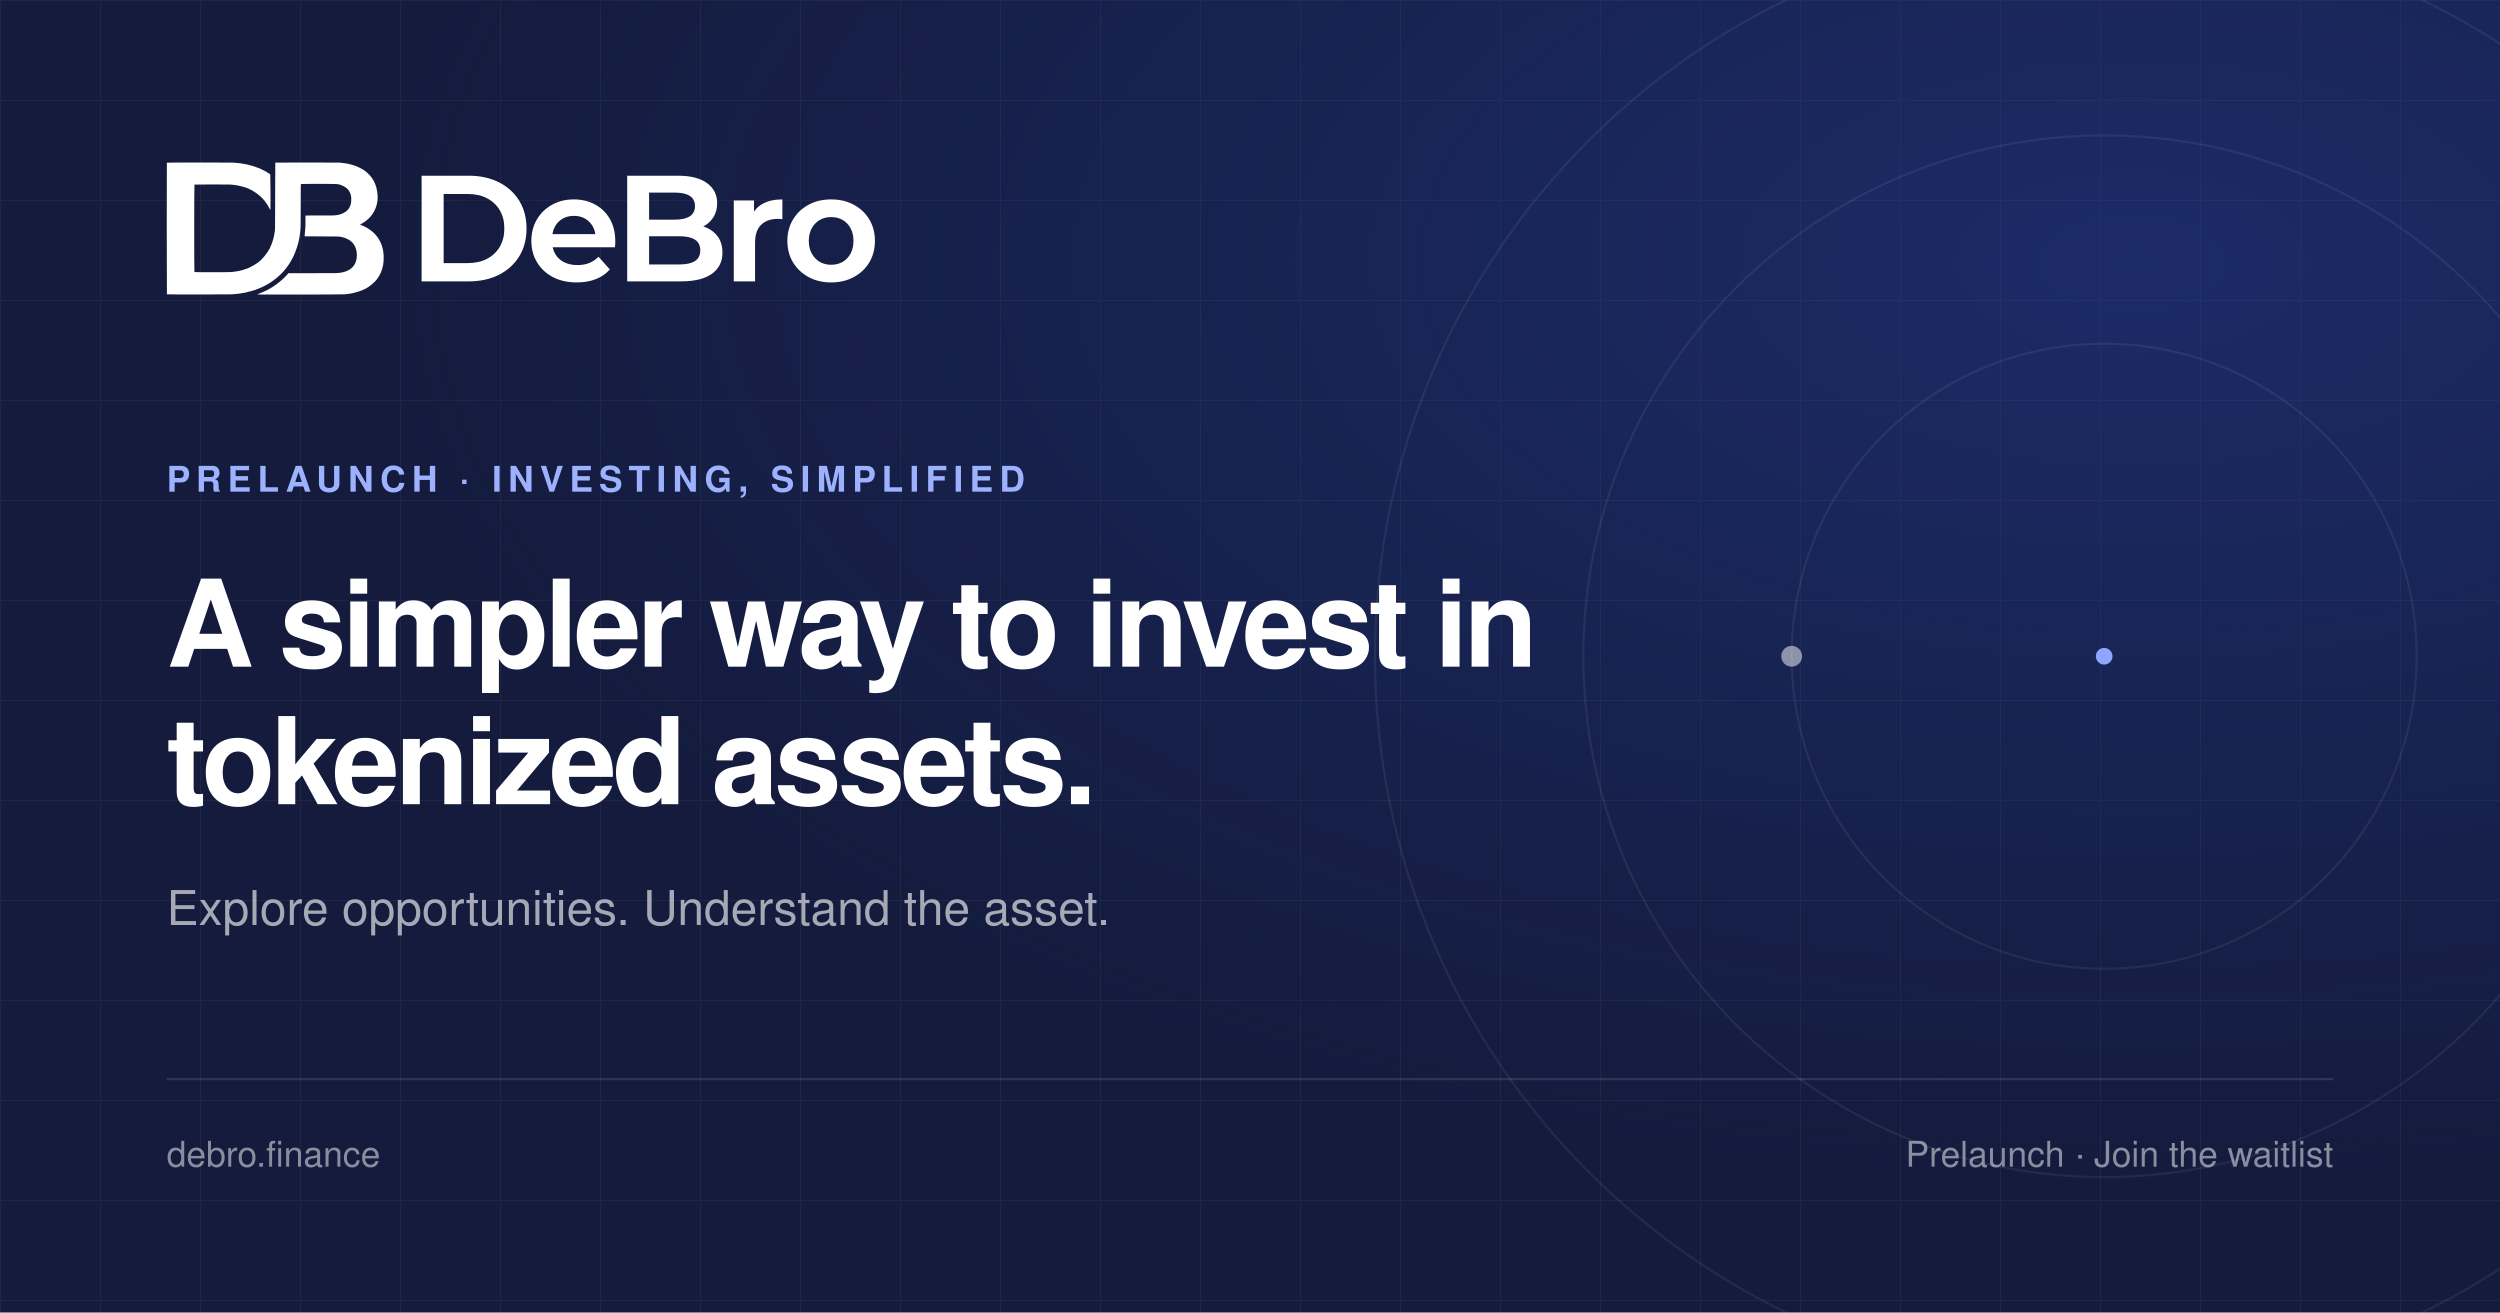
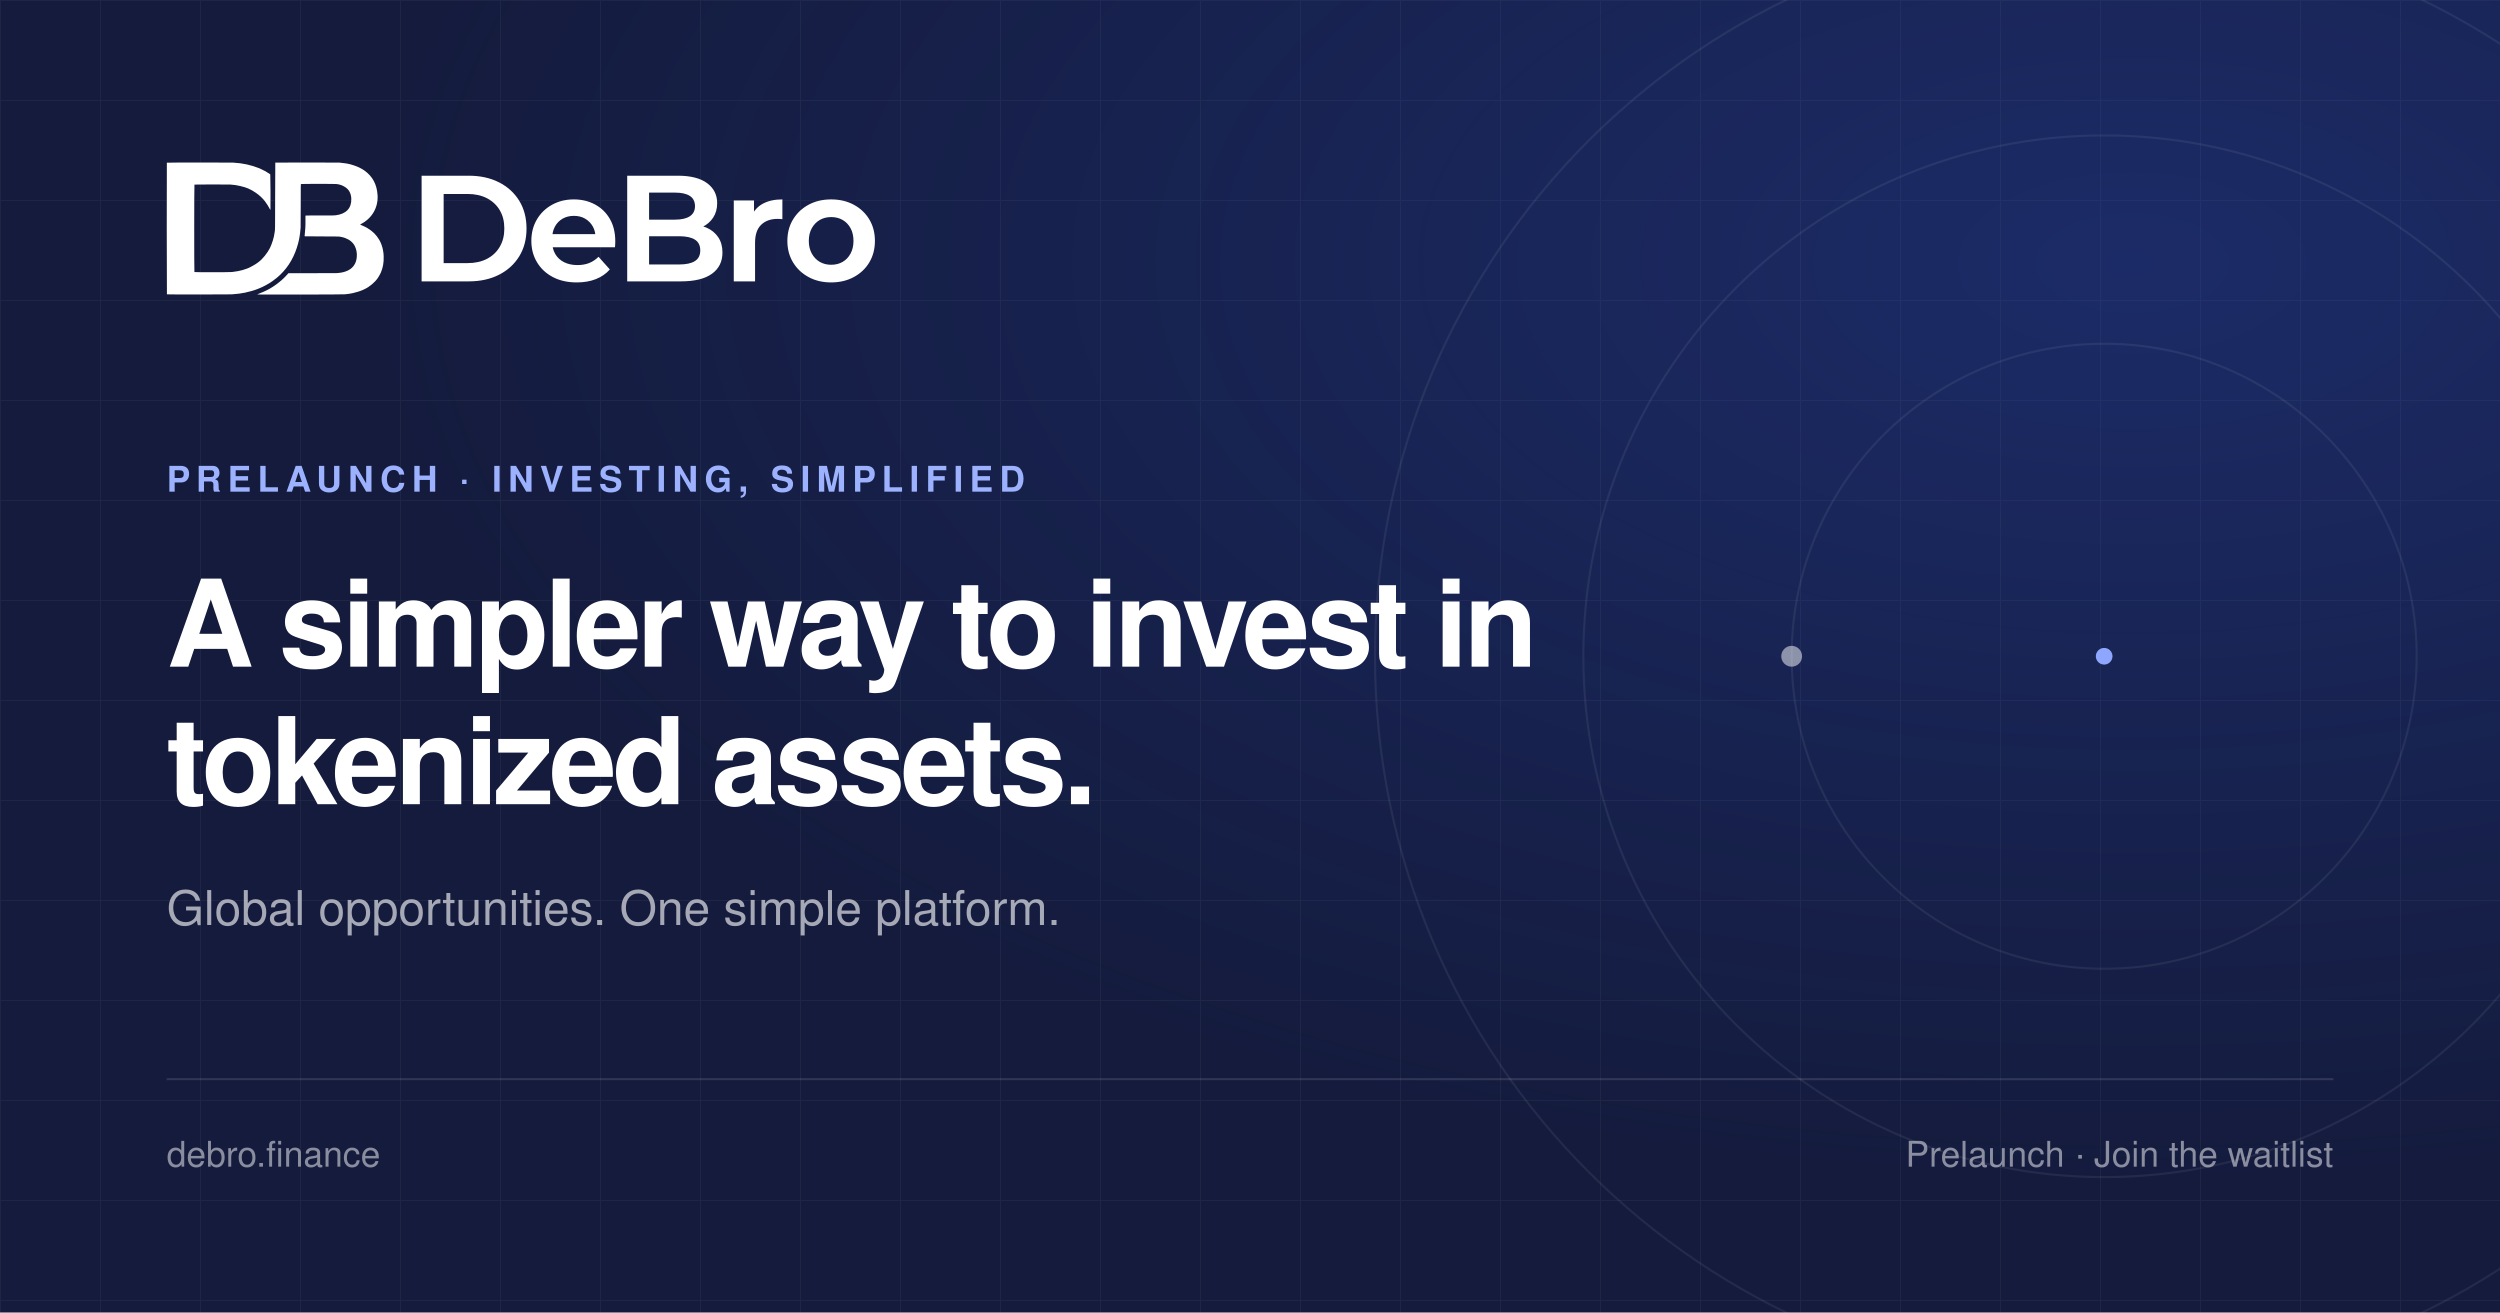
<svg xmlns="http://www.w3.org/2000/svg" width="1200" height="630" viewBox="0 0 1200 630">
  <rect width="1200" height="630" fill="#141B3D" />
  <defs>
    <pattern id="grid" width="48" height="48" patternUnits="userSpaceOnUse">
      <path d="M48 0H0V48" fill="none" stroke="#FFFFFF" stroke-opacity="0.045" />
    </pattern>
    <radialGradient id="glow" cx="0.85" cy="0.2" r="0.7">
      <stop offset="0" stop-color="#2F55D4" stop-opacity="0.28" />
      <stop offset="1" stop-color="#2F55D4" stop-opacity="0" />
    </radialGradient>
  </defs>
  <rect width="1200" height="630" fill="url(#grid)" />
  <rect width="1200" height="630" fill="url(#glow)" />
  <g fill="none" stroke="#FFFFFF" stroke-opacity="0.07">
    <circle cx="1010" cy="315" r="150" />
    <circle cx="1010" cy="315" r="250" />
    <circle cx="1010" cy="315" r="350" />
  </g>
  <circle cx="1010" cy="315" r="4" fill="#8FA6FF" />
  <circle cx="860" cy="315" r="5" fill="#FFFFFF" fill-opacity="0.5" />
  <svg x="80" y="78" width="340" height="63.4" viewBox="0 0 2521.63 470.32">
    <g fill="#FFF">
      <path fill-rule="evenodd" d="M335.06 470.06C328.45 469.98 323 469.88 322.95 469.84C322.6 469.53 323.1 469.1 324.36 468.65C331.01 466.2 336.27 464.06 342.1 461.43C344.15 460.49 346.12 459.61 346.47 459.46C374.61 447.43 405.78 424.81 427.33 400.8C429.31 398.6 431.48 396.2 432.16 395.46L433.4 394.14L516.18 394.14C566.87 394.14 601.27 394.01 604.9 393.83C652.95 391.3 678.07 367.95 676.85 326.95C676.55 317 674.72 309.26 670.21 298.68C666.71 290.48 657.53 280.5 648.63 275.23C642 271.29 631.81 267.2 625.85 266.08C624.98 265.91 622.98 265.48 621.4 265.11C613.38 263.28 617.81 263.4 552.1 263.21C518.92 263.13 491.6 262.93 491.38 262.79C490.92 262.49 490.88 259.86 491.3 256.95C491.56 255.14 492.26 247.36 493.17 236.01C493.91 226.81 494.15 217.23 493.95 203.83C493.77 191.63 493.8 189.84 494.22 189.3C494.7 188.68 495.08 188.66 545.58 188.64C595.82 188.61 596.53 188.6 601.77 187.94C638.61 183.25 658.06 162.81 657.15 129.76C656.62 110.78 649.35 96.68 635.48 87.8C625.4 81.34 618.37 78.74 605.68 76.74C600.27 75.89 478.48 75.9 477.62 76.75C477.12 77.25 477.08 81.96 477.01 152.04C476.96 197.44 476.8 228.45 476.61 231.01C475.8 242.19 474.32 255.6 473.18 262.26C472.11 268.63 471.58 271.54 471.46 271.95C471.38 272.21 471.1 273.68 470.83 275.21C469.72 281.58 466.72 292.78 463.28 303.35C448.91 347.6 424.86 383.58 391.31 411.03C383.45 417.46 369.66 427.46 366.4 429.11C365.66 429.48 363.82 430.53 362.3 431.45C347.12 440.65 332.42 447.48 313.5 454.11C306.6 456.53 297.78 458.89 278.35 463.53C268.35 465.9 248.02 468.49 231.31 469.5C219.41 470.23 1.22 470.18 0.62 469.45C-0.02 468.66 -0.27 1.9 0.37 0.7C0.75 -0.01 223.53 -0.3 236.15 0.4C270.46 2.28 300.31 8.75 330.37 20.85C334.32 22.44 346.15 28.24 349.58 30.28C364.17 38.9 367.73 41.16 368.62 42.36C369.26 43.23 369.9 164.98 369.28 167.5C368.96 168.84 368.2 168.21 366.81 165.45C362.3 156.46 357.31 148.54 349.58 138.05C342.65 128.64 329.98 116.74 318.18 108.54C307.71 101.26 301.63 97.8 290.22 92.59C284.43 89.95 273.97 86.71 262.1 83.88C249.2 80.81 240.96 79.56 226.77 78.53C219.3 77.98 99.4 78.09 98.63 78.64C97.65 79.36 97.52 389.1 98.52 390.1C99.42 391 224.73 390.88 232.4 389.96C247.37 388.19 261 385.68 269.43 383.13C276.33 381.04 280.02 379.84 283.35 378.6C285.4 377.83 288.01 376.86 289.12 376.45C296.68 373.64 316.72 362.3 323.38 357.05C324.43 356.23 326.2 354.89 327.31 354.08C340.77 344.31 358.67 322.15 367.47 304.38C374.77 289.59 382.01 266.15 383.63 251.95C383.75 251 384.03 249.18 384.28 247.89C385.85 239.68 385.82 242.31 385.98 117.2C386.11 31.33 386.25 0.64 386.51 0.38C386.97 -0.09 609.6 -0.06 615.22 0.4C623.67 1.11 634.43 2.44 639.12 3.35C640.41 3.6 643.01 4.1 644.9 4.45C651.23 5.63 657.1 7.24 667.1 10.53C680.48 14.94 694.52 21.85 704.12 28.78C733.2 49.74 748.31 78.19 750.71 116.48C753.45 160.29 730.66 199.49 690.93 219.3C687.92 220.8 688.15 221.14 693.65 223.35C699.27 225.6 709.81 230.66 713.26 232.76C733.95 245.35 745.5 256.69 756.72 275.48C762.7 285.46 768.13 300.61 770.16 312.89C771.96 323.8 772.2 326.04 772.42 334.76C773.01 356.9 770.06 373.64 762.32 392.1C760.66 396.08 754.97 406.2 751.62 411.18C741.27 426.5 721.85 442.89 704.75 450.73C702.26 451.86 699.37 453.23 698.35 453.74C691.62 457.11 672.67 463.13 662.25 465.19C651.58 467.3 648.56 467.78 639.65 468.69C637.28 468.93 635.22 469.19 635.08 469.28C633.86 470.04 381.02 470.7 335.06 470.06Z" />
      <path d="M907.49 423.29V47.03H1075.2Q1136.47 47.03 1182.7 70.41Q1228.92 93.8 1254.99 135.99Q1281.06 178.18 1281.06 235.16Q1281.06 292.14 1254.99 334.33Q1228.92 376.53 1182.7 399.91Q1136.47 423.29 1075.2 423.29ZM985.97 358.25H1070.9Q1111.21 358.25 1140.5 342.93Q1169.8 327.61 1185.92 299.93Q1202.05 272.25 1202.05 235.16Q1202.05 197.53 1185.92 170.12Q1169.8 142.71 1140.5 127.39Q1111.21 112.07 1070.9 112.07H985.97ZM1460.05 427.05Q1411.14 427.05 1374.86 407.97Q1338.58 388.89 1318.42 355.29Q1298.26 321.7 1298.26 279.24Q1298.26 236.24 1317.88 202.91Q1337.5 169.58 1371.9 150.5Q1406.3 131.42 1449.3 131.42Q1491.77 131.42 1525.36 149.7Q1558.95 167.97 1578.04 201.3Q1597.12 234.62 1597.12 280.85Q1597.12 285.15 1596.85 291.06Q1596.58 296.97 1596.04 301.81H1359V255.05H1556.27L1526.7 269.56Q1527.24 245.91 1517.3 228.17Q1507.35 210.43 1490.15 200.22Q1472.95 190.01 1449.84 190.01Q1426.73 190.01 1409.26 200.22Q1391.79 210.43 1382.11 228.44Q1372.44 246.45 1372.44 270.64V282.46Q1372.44 307.19 1383.46 326Q1394.48 344.81 1414.9 355.02Q1435.33 365.24 1462.2 365.24Q1485.85 365.24 1504.13 357.98Q1522.4 350.72 1537.45 335.67L1577.77 380.83Q1557.88 403.4 1528.05 415.23Q1498.22 427.05 1460.05 427.05ZM1639.58 423.29V47.03H1819.65Q1888.45 47.03 1924.19 73.64Q1959.94 100.25 1959.94 144.86Q1959.94 174.42 1945.69 196.19Q1931.45 217.96 1907.26 229.52Q1883.07 241.07 1852.43 241.07L1862.65 220.65Q1896.51 220.65 1922.58 232.2Q1948.65 243.76 1963.7 266.07Q1978.75 288.37 1978.75 320.62Q1978.75 369 1941.39 396.14Q1904.03 423.29 1830.4 423.29ZM1717.52 363.09H1825.02Q1861.57 363.09 1880.65 350.99Q1899.73 338.9 1899.73 313.1Q1899.73 286.76 1880.65 274.67Q1861.57 262.57 1825.02 262.57H1711.61V203.45H1809.97Q1844.37 203.45 1862.65 191.35Q1880.92 179.26 1880.92 155.61Q1880.92 130.88 1862.65 119.06Q1844.37 107.23 1809.97 107.23H1717.52ZM2019.06 423.29V135.18H2091.09V215.81L2081.95 192.16Q2094.31 162.06 2122.53 146.74Q2150.75 131.42 2192.14 131.42V201.83Q2186.76 201.3 2183 201.03Q2179.24 200.76 2174.94 200.76Q2138.39 200.76 2116.62 221.72Q2094.85 242.69 2094.85 285.69V423.29ZM2365.76 427.05Q2320.6 427.05 2285.4 407.97Q2250.19 388.89 2230.03 355.56Q2209.88 322.24 2209.88 279.24Q2209.88 235.7 2230.3 202.37Q2250.73 169.05 2285.67 150.23Q2320.6 131.42 2365.76 131.42Q2410.91 131.42 2446.11 150.23Q2481.32 169.05 2501.48 202.37Q2521.63 235.7 2521.63 279.24Q2521.63 322.24 2501.74 355.56Q2481.86 388.89 2446.38 407.97Q2410.91 427.05 2365.76 427.05ZM2365.76 364.16Q2388.87 364.16 2406.61 353.95Q2424.34 343.74 2434.82 324.39Q2445.31 305.04 2445.31 279.24Q2445.31 252.9 2434.82 233.82Q2424.34 214.73 2406.61 204.52Q2388.87 194.31 2365.76 194.31Q2343.18 194.31 2325.44 204.52Q2307.7 214.73 2296.95 233.82Q2286.2 252.9 2286.2 279.24Q2286.2 305.04 2296.95 324.39Q2307.7 343.74 2325.44 353.95Q2343.18 364.16 2365.76 364.16Z" />
    </g>
  </svg>
  <text x="80" y="236" fill="#9DB2FF" font-family="Helvetica Neue, Helvetica, Arial, sans-serif" font-size="17" font-weight="600" letter-spacing="3">PRELAUNCH · INVESTING, SIMPLIFIED</text>
  <text x="80" y="320" fill="#FFFFFF" font-family="Helvetica Neue, Helvetica, Arial, sans-serif" font-size="58" font-weight="600" letter-spacing="-2">A simpler way to invest in</text>
  <text x="80" y="386" fill="#FFFFFF" font-family="Helvetica Neue, Helvetica, Arial, sans-serif" font-size="58" font-weight="600" letter-spacing="-2">tokenized assets.</text>
-   <text x="80" y="444" fill="#FFFFFF" fill-opacity="0.62" font-family="Helvetica Neue, Helvetica, Arial, sans-serif" font-size="23" font-weight="400">Explore opportunities. Understand the asset.</text>
+   <text x="80" y="444" fill="#FFFFFF" fill-opacity="0.62" font-family="Helvetica Neue, Helvetica, Arial, sans-serif" font-size="23" font-weight="400">Global opportunities. One simple platform.</text>
  <path d="M80 518H1120" stroke="#FFFFFF" stroke-opacity="0.12" />
  <text x="80" y="560" fill="#FFFFFF" fill-opacity="0.5" font-family="Helvetica Neue, Helvetica, Arial, sans-serif" font-size="17">debro.finance</text>
  <text x="1120" y="560" fill="#FFFFFF" fill-opacity="0.5" text-anchor="end" font-family="Helvetica Neue, Helvetica, Arial, sans-serif" font-size="17">Prelaunch · Join the waitlist</text>
</svg>
